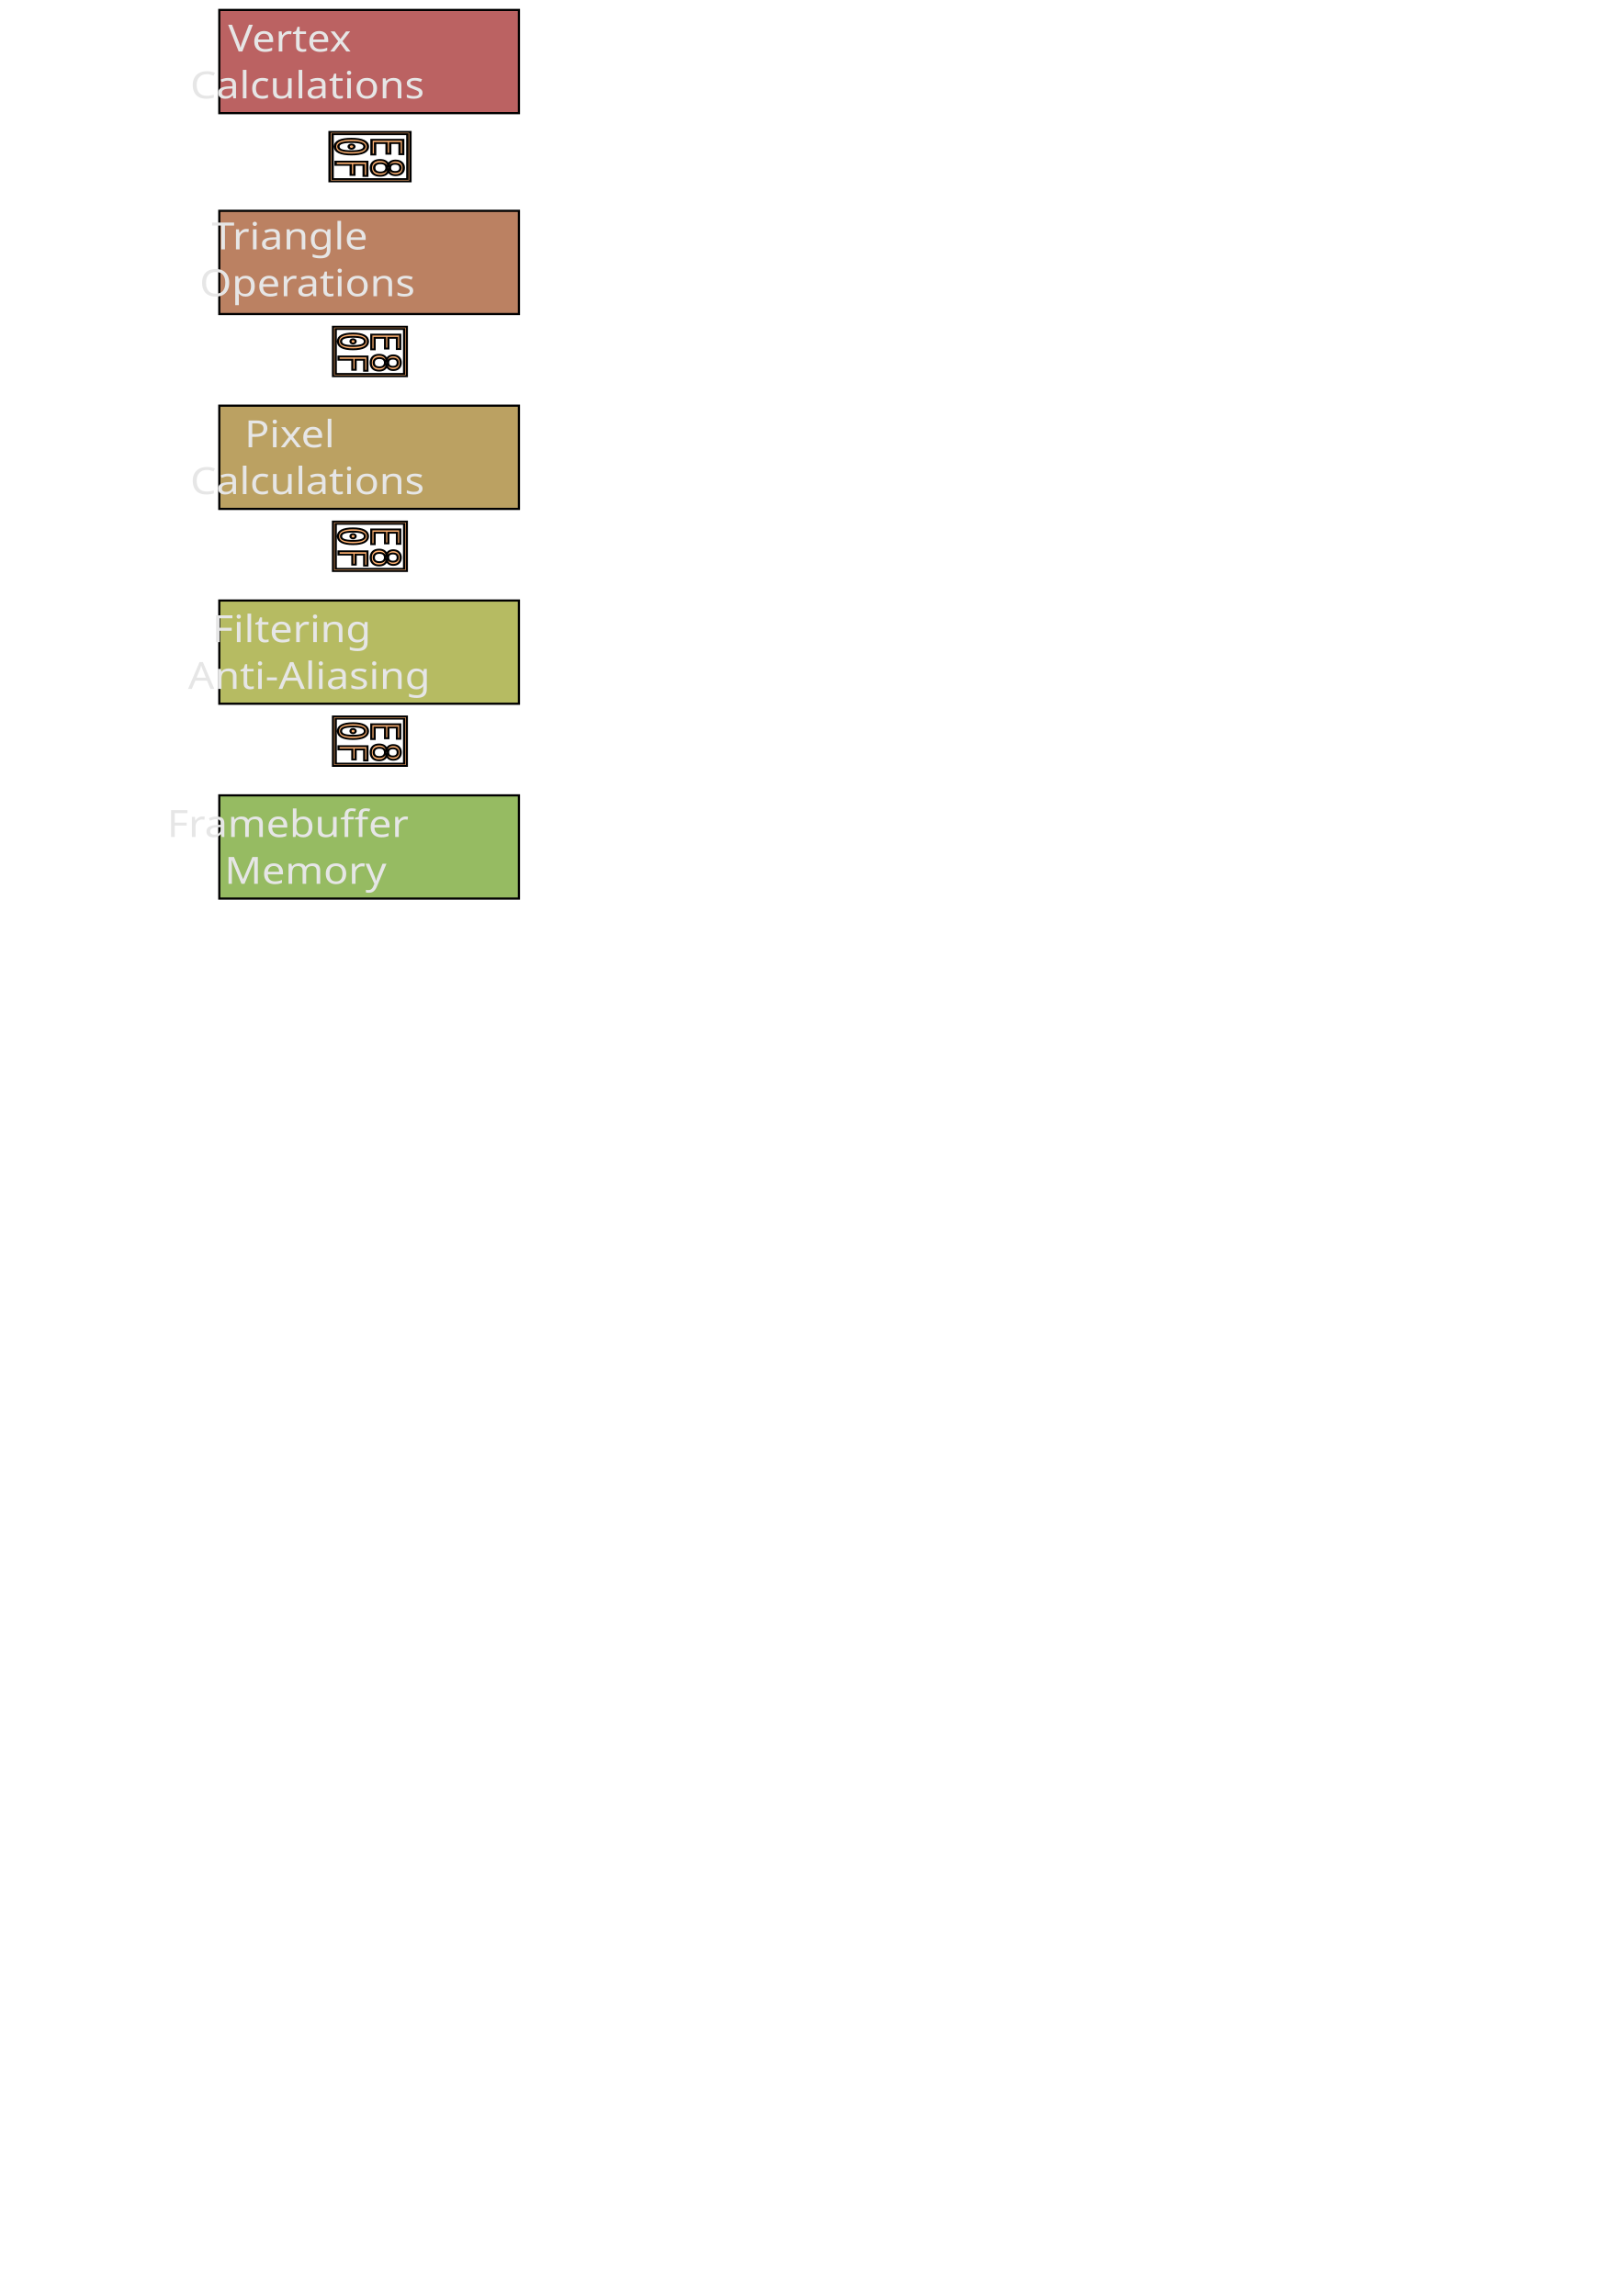
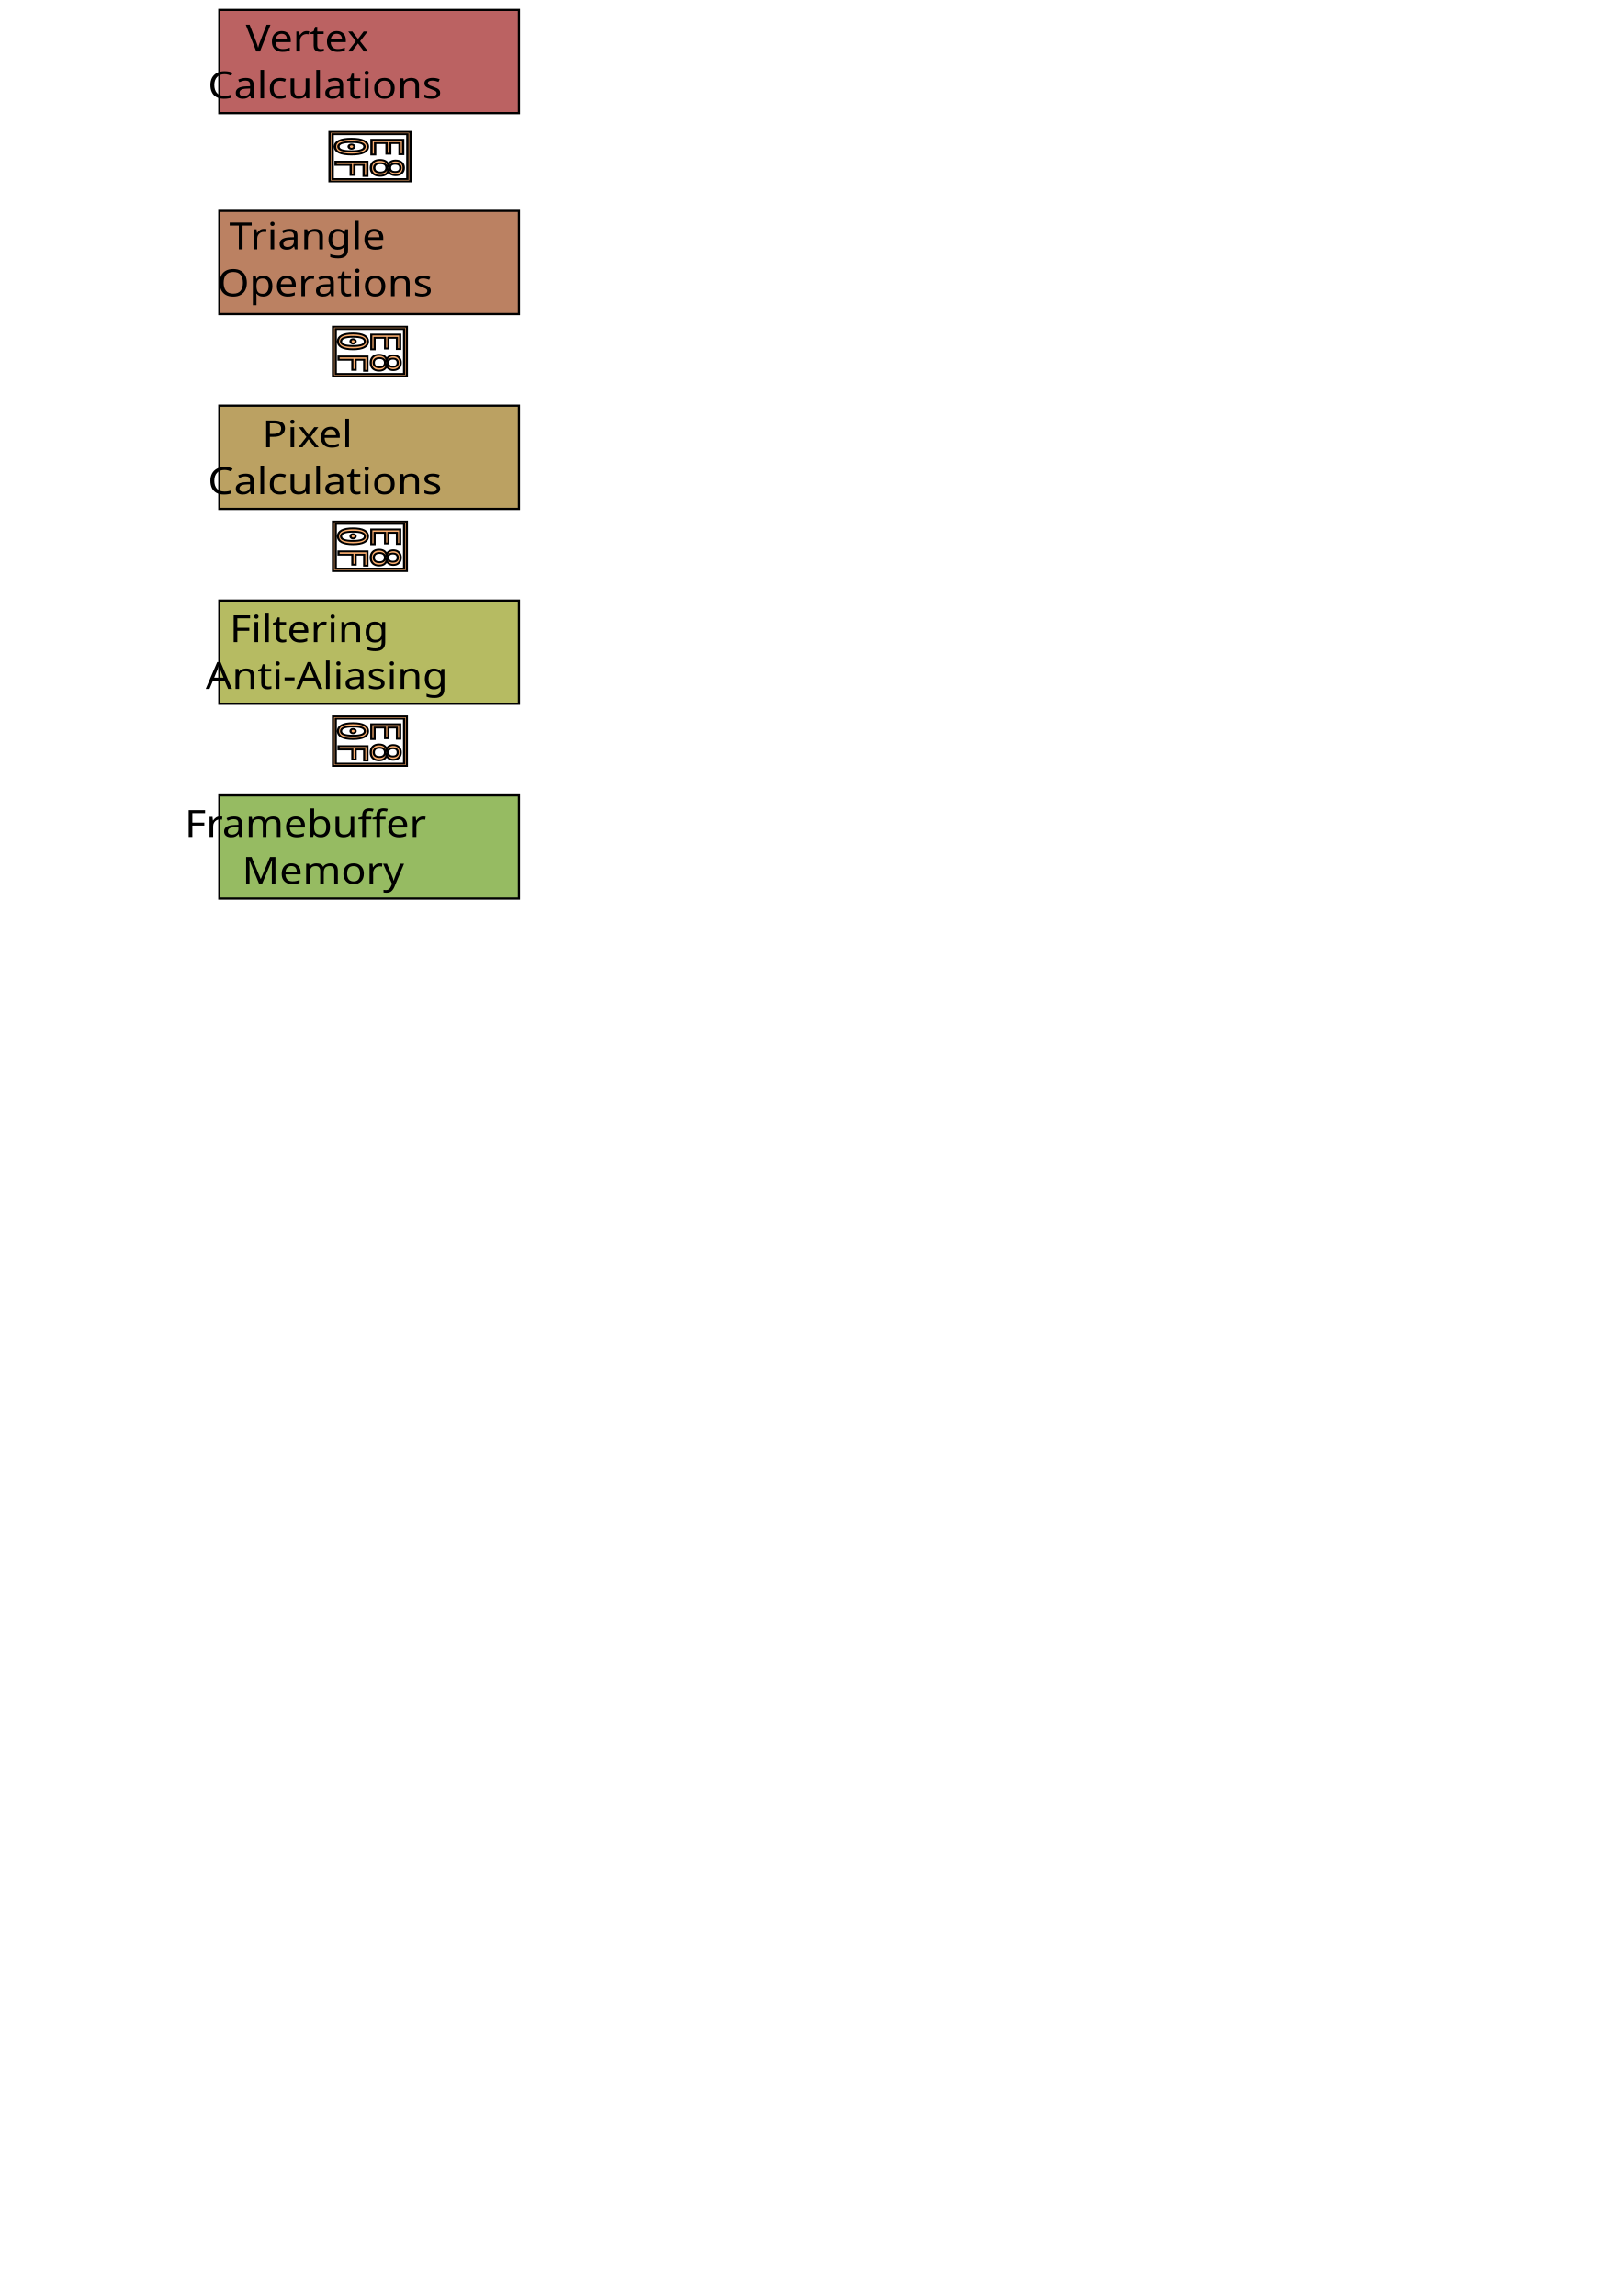
<svg xmlns="http://www.w3.org/2000/svg" width="744.094" height="1052.362" id="svg2" version="1.1">
  <defs id="defs4" />
  <g id="layer1">
    <text xml:space="preserve" style="font-size:20px;font-style:normal;font-weight:normal;line-height:125%;letter-spacing:0px;word-spacing:0px;fill:#000000;fill-opacity:1;stroke:none;font-family:Sans" x="105.005" y="56.049" id="text4954">
      <tspan id="tspan4956" x="105.005" y="56.049" />
    </text>
-     <g id="g6027" transform="translate(0,-100)">
-       <rect y="104.549" x="100.5" height="47.313" width="137.313" id="rect3757-8" style="fill:#bb6262;fill-opacity:1;stroke:#000000;stroke-width:1;stroke-miterlimit:4;stroke-opacity:1;stroke-dasharray:none" />
-       <text transform="scale(1.047917,0.9542738)" id="text3901-9" y="129.532" x="161.36" style="font-size:29.629px;font-style:normal;font-weight:normal;text-align:center;line-height:125%;letter-spacing:0px;word-spacing:0px;text-anchor:middle;fill:#e6e6e6;fill-opacity:1;stroke:none;font-family:Sans" xml:space="preserve">
-         <tspan y="129.532" x="161.36" id="tspan3903-4" style="font-size:18px">Vertex</tspan>
-         <tspan y="152.032" x="161.36" id="tspan5698" style="font-size:18px">Calculations</tspan>
-       </text>
-     </g>
-     <g id="g6033" transform="translate(0,-18.61218)">
-       <rect y="204.549" x="100.5" height="47.313" width="137.313" id="rect3757-8-7" style="fill:#bba162;fill-opacity:1;stroke:#000000;stroke-width:1;stroke-miterlimit:4;stroke-opacity:1;stroke-dasharray:none" />
-       <text transform="scale(1.047917,0.9542738)" id="text3901-9-2" y="234.324" x="161.36" style="font-size:29.629px;font-style:normal;font-weight:normal;text-align:center;line-height:125%;letter-spacing:0px;word-spacing:0px;text-anchor:middle;fill:#e6e6e6;fill-opacity:1;stroke:none;font-family:Sans" xml:space="preserve">
-         <tspan y="234.324" x="161.36" id="tspan3903-4-0" style="font-size:18px">Pixel</tspan>
-         <tspan y="256.824" x="161.36" id="tspan5698-9" style="font-size:18px">Calculations</tspan>
-       </text>
-     </g>
-     <g id="g6039" transform="translate(0,60.00001)">
-       <rect y="304.549" x="100.5" height="47.313" width="137.313" id="rect3757-8-7-3" style="fill:#96bb62;fill-opacity:1;stroke:#000000;stroke-width:1;stroke-miterlimit:4;stroke-opacity:1;stroke-dasharray:none" />
-       <text transform="scale(1.047917,0.9542738)" id="text3901-9-2-2" y="339.116" x="160.547" style="font-size:29.629px;font-style:normal;font-weight:normal;text-align:center;line-height:125%;letter-spacing:0px;word-spacing:0px;text-anchor:middle;fill:#e6e6e6;fill-opacity:1;stroke:none;font-family:Sans" xml:space="preserve">
-         <tspan y="339.116" x="160.547" id="tspan5698-9-7" style="font-size:18px">Framebuffer</tspan>
-         <tspan id="tspan5760" y="361.616" x="160.547" style="font-size:18px">Memory</tspan>
-       </text>
-     </g>
+     <rect style="fill:#bb6262;fill-opacity:1;stroke:#000000;stroke-width:1;stroke-miterlimit:4;stroke-opacity:1;stroke-dasharray:none" id="rect3757-8" width="137.313" height="47.313" x="100.5" y="4.549" />
+     <text xml:space="preserve" style="font-size:29.629px;font-style:normal;font-weight:normal;text-align:center;line-height:125%;letter-spacing:0px;word-spacing:0px;text-anchor:middle;fill:#000000;fill-opacity:1;stroke:none;font-family:Sans" x="161.36" y="24.741" id="text3901-9" transform="scale(1.047917,0.9542738)">
+       <tspan style="font-size:18px;fill:#000000;fill-opacity:1" id="tspan3903-4" x="161.36" y="24.741">Vertex</tspan>
+       <tspan style="font-size:18px;fill:#000000;fill-opacity:1" id="tspan5698" x="161.36" y="47.241">Calculations</tspan>
+     </text>
+     <rect style="fill:#bba162;fill-opacity:1;stroke:#000000;stroke-width:1;stroke-miterlimit:4;stroke-opacity:1;stroke-dasharray:none" id="rect3757-8-7" width="137.313" height="47.313" x="100.5" y="185.937" />
+     <text xml:space="preserve" style="font-size:29.629px;font-style:normal;font-weight:normal;text-align:center;line-height:125%;letter-spacing:0px;word-spacing:0px;text-anchor:middle;fill:#000000;fill-opacity:1;stroke:none;font-family:Sans" x="161.36" y="214.82" id="text3901-9-2" transform="scale(1.047917,0.9542738)">
+       <tspan style="font-size:18px;fill:#000000;fill-opacity:1" id="tspan3903-4-0" x="161.36" y="214.82">Pixel</tspan>
+       <tspan style="font-size:18px;fill:#000000;fill-opacity:1" id="tspan5698-9" x="161.36" y="237.32">Calculations</tspan>
+     </text>
+     <rect style="fill:#96bb62;fill-opacity:1;stroke:#000000;stroke-width:1;stroke-miterlimit:4;stroke-opacity:1;stroke-dasharray:none" id="rect3757-8-7-3" width="137.313" height="47.313" x="100.5" y="364.549" />
+     <text xml:space="preserve" style="font-size:29.629px;font-style:normal;font-weight:normal;text-align:center;line-height:125%;letter-spacing:0px;word-spacing:0px;text-anchor:middle;fill:#000000;fill-opacity:1;stroke:none;font-family:Sans" x="160.547" y="401.991" id="text3901-9-2-2" transform="scale(1.047917,0.9542738)">
+       <tspan style="font-size:18px;fill:#000000;fill-opacity:1" id="tspan5698-9-7" x="160.547" y="401.991">Framebuffer</tspan>
+       <tspan style="font-size:18px;fill:#000000;fill-opacity:1" x="160.547" y="424.491" id="tspan5760">Memory</tspan>
+     </text>
    <text transform="matrix(0,0.8774943,-1.139609,0,0,0)" id="text2985" y="-134.966" x="67.672" style="font-size:38.426px;font-style:normal;font-weight:normal;line-height:125%;letter-spacing:0px;word-spacing:0px;fill:#fb790d;fill-opacity:0.588;stroke:#000000;stroke-width:0.951;stroke-opacity:1;font-family:Sans" xml:space="preserve">
      <tspan style="fill:#fb790d;fill-opacity:0.588;stroke-width:0.951" y="-134.966" x="67.672" id="tspan2987"></tspan>
    </text>
-     <g id="g6051" transform="translate(-220,-37.91833)">
-       <rect y="134.549" x="320.5" height="47.313" width="137.313" id="rect3757-8-7-3-3" style="fill:#bb8162;fill-opacity:1;stroke:#000000;stroke-width:1;stroke-miterlimit:4;stroke-opacity:1;stroke-dasharray:none" />
-       <text transform="scale(1.047917,0.9542738)" id="text3901-9-2-2-2" y="159.502" x="371.3" style="font-size:29.629px;font-style:normal;font-weight:normal;text-align:center;line-height:125%;letter-spacing:0px;word-spacing:0px;text-anchor:middle;fill:#e6e6e6;fill-opacity:1;stroke:none;font-family:Sans" xml:space="preserve">
-         <tspan id="tspan5760-2" y="159.502" x="371.3" style="font-size:18px">Triangle</tspan>
-         <tspan id="tspan6021" y="182.002" x="371.3" style="font-size:18px">Operations</tspan>
-       </text>
-     </g>
-     <g id="g6045" transform="translate(-190,30.69392)">
-       <rect y="244.549" x="290.5" height="47.313" width="137.313" id="rect3757-8-7-3-8" style="fill:#b6bb62;fill-opacity:1;stroke:#000000;stroke-width:1;stroke-miterlimit:4;stroke-opacity:1;stroke-dasharray:none" />
-       <text transform="scale(1.047917,0.9542738)" id="text3901-9-2-2-0" y="276.241" x="343.481" style="font-size:29.629px;font-style:normal;font-weight:normal;text-align:center;line-height:125%;letter-spacing:0px;word-spacing:0px;text-anchor:middle;fill:#e6e6e6;fill-opacity:1;stroke:none;font-family:Sans" xml:space="preserve">
-         <tspan id="tspan5760-5" y="276.241" x="343.481" style="font-size:18px">Filtering</tspan>
-         <tspan id="tspan6025" y="298.741" x="343.481" style="font-size:18px">Anti-Aliasing</tspan>
-       </text>
-     </g>
+     <rect style="fill:#bb8162;fill-opacity:1;stroke:#000000;stroke-width:1;stroke-miterlimit:4;stroke-opacity:1;stroke-dasharray:none" id="rect3757-8-7-3-3" width="137.313" height="47.313" x="100.5" y="96.631" />
+     <text xml:space="preserve" style="font-size:29.629px;font-style:normal;font-weight:normal;text-align:center;line-height:125%;letter-spacing:0px;word-spacing:0px;text-anchor:middle;fill:#000000;fill-opacity:1;stroke:none;font-family:Sans" x="161.36" y="119.767" id="text3901-9-2-2-2" transform="scale(1.047917,0.9542738)">
+       <tspan style="font-size:18px;fill:#000000;fill-opacity:1" x="161.36" y="119.767" id="tspan5760-2">Triangle</tspan>
+       <tspan style="font-size:18px;fill:#000000;fill-opacity:1" x="161.36" y="142.267" id="tspan6021">Operations</tspan>
+     </text>
+     <rect style="fill:#b6bb62;fill-opacity:1;stroke:#000000;stroke-width:1;stroke-miterlimit:4;stroke-opacity:1;stroke-dasharray:none" id="rect3757-8-7-3-8" width="137.313" height="47.313" x="100.5" y="275.243" />
+     <text xml:space="preserve" style="font-size:29.629px;font-style:normal;font-weight:normal;text-align:center;line-height:125%;letter-spacing:0px;word-spacing:0px;text-anchor:middle;fill:#000000;fill-opacity:1;stroke:none;font-family:Sans" x="162.169" y="308.406" id="text3901-9-2-2-0" transform="scale(1.047917,0.9542738)">
+       <tspan style="font-size:18px;fill:#000000;fill-opacity:1" x="162.169" y="308.406" id="tspan5760-5">Filtering</tspan>
+       <tspan style="font-size:18px;fill:#000000;fill-opacity:1" x="162.169" y="330.906" id="tspan6025">Anti-Aliasing</tspan>
+     </text>
    <text transform="matrix(0,0.9186213,-1.088588,0,0,0)" id="text2985-1" y="-142.509" x="161.837" style="font-size:36.753px;font-style:normal;font-weight:normal;line-height:125%;letter-spacing:0px;word-spacing:0px;fill:#fb790d;fill-opacity:0.588;stroke:#000000;stroke-width:0.91;stroke-opacity:1;font-family:Sans" xml:space="preserve">
      <tspan style="fill:#fb790d;fill-opacity:0.588;stroke-width:0.91" y="-142.509" x="161.837" id="tspan2987-7"></tspan>
    </text>
    <text transform="matrix(0,0.9186213,-1.088588,0,0,0)" id="text2985-1-7" y="-142.509" x="259.055" style="font-size:36.753px;font-style:normal;font-weight:normal;line-height:125%;letter-spacing:0px;word-spacing:0px;fill:#fb790d;fill-opacity:0.588;stroke:#000000;stroke-width:0.91;stroke-opacity:1;font-family:Sans" xml:space="preserve">
      <tspan style="fill:#fb790d;fill-opacity:0.588;stroke-width:0.91" y="-142.509" x="259.055" id="tspan2987-7-0"></tspan>
    </text>
    <text transform="matrix(0,0.9186213,-1.088588,0,0,0)" id="text2985-1-5" y="-142.509" x="356.272" style="font-size:36.753px;font-style:normal;font-weight:normal;line-height:125%;letter-spacing:0px;word-spacing:0px;fill:#fb790d;fill-opacity:0.588;stroke:#000000;stroke-width:0.91;stroke-opacity:1;font-family:Sans" xml:space="preserve">
      <tspan style="fill:#fb790d;fill-opacity:0.588;stroke-width:0.91" y="-142.509" x="356.272" id="tspan2987-7-00"></tspan>
    </text>
  </g>
</svg>
